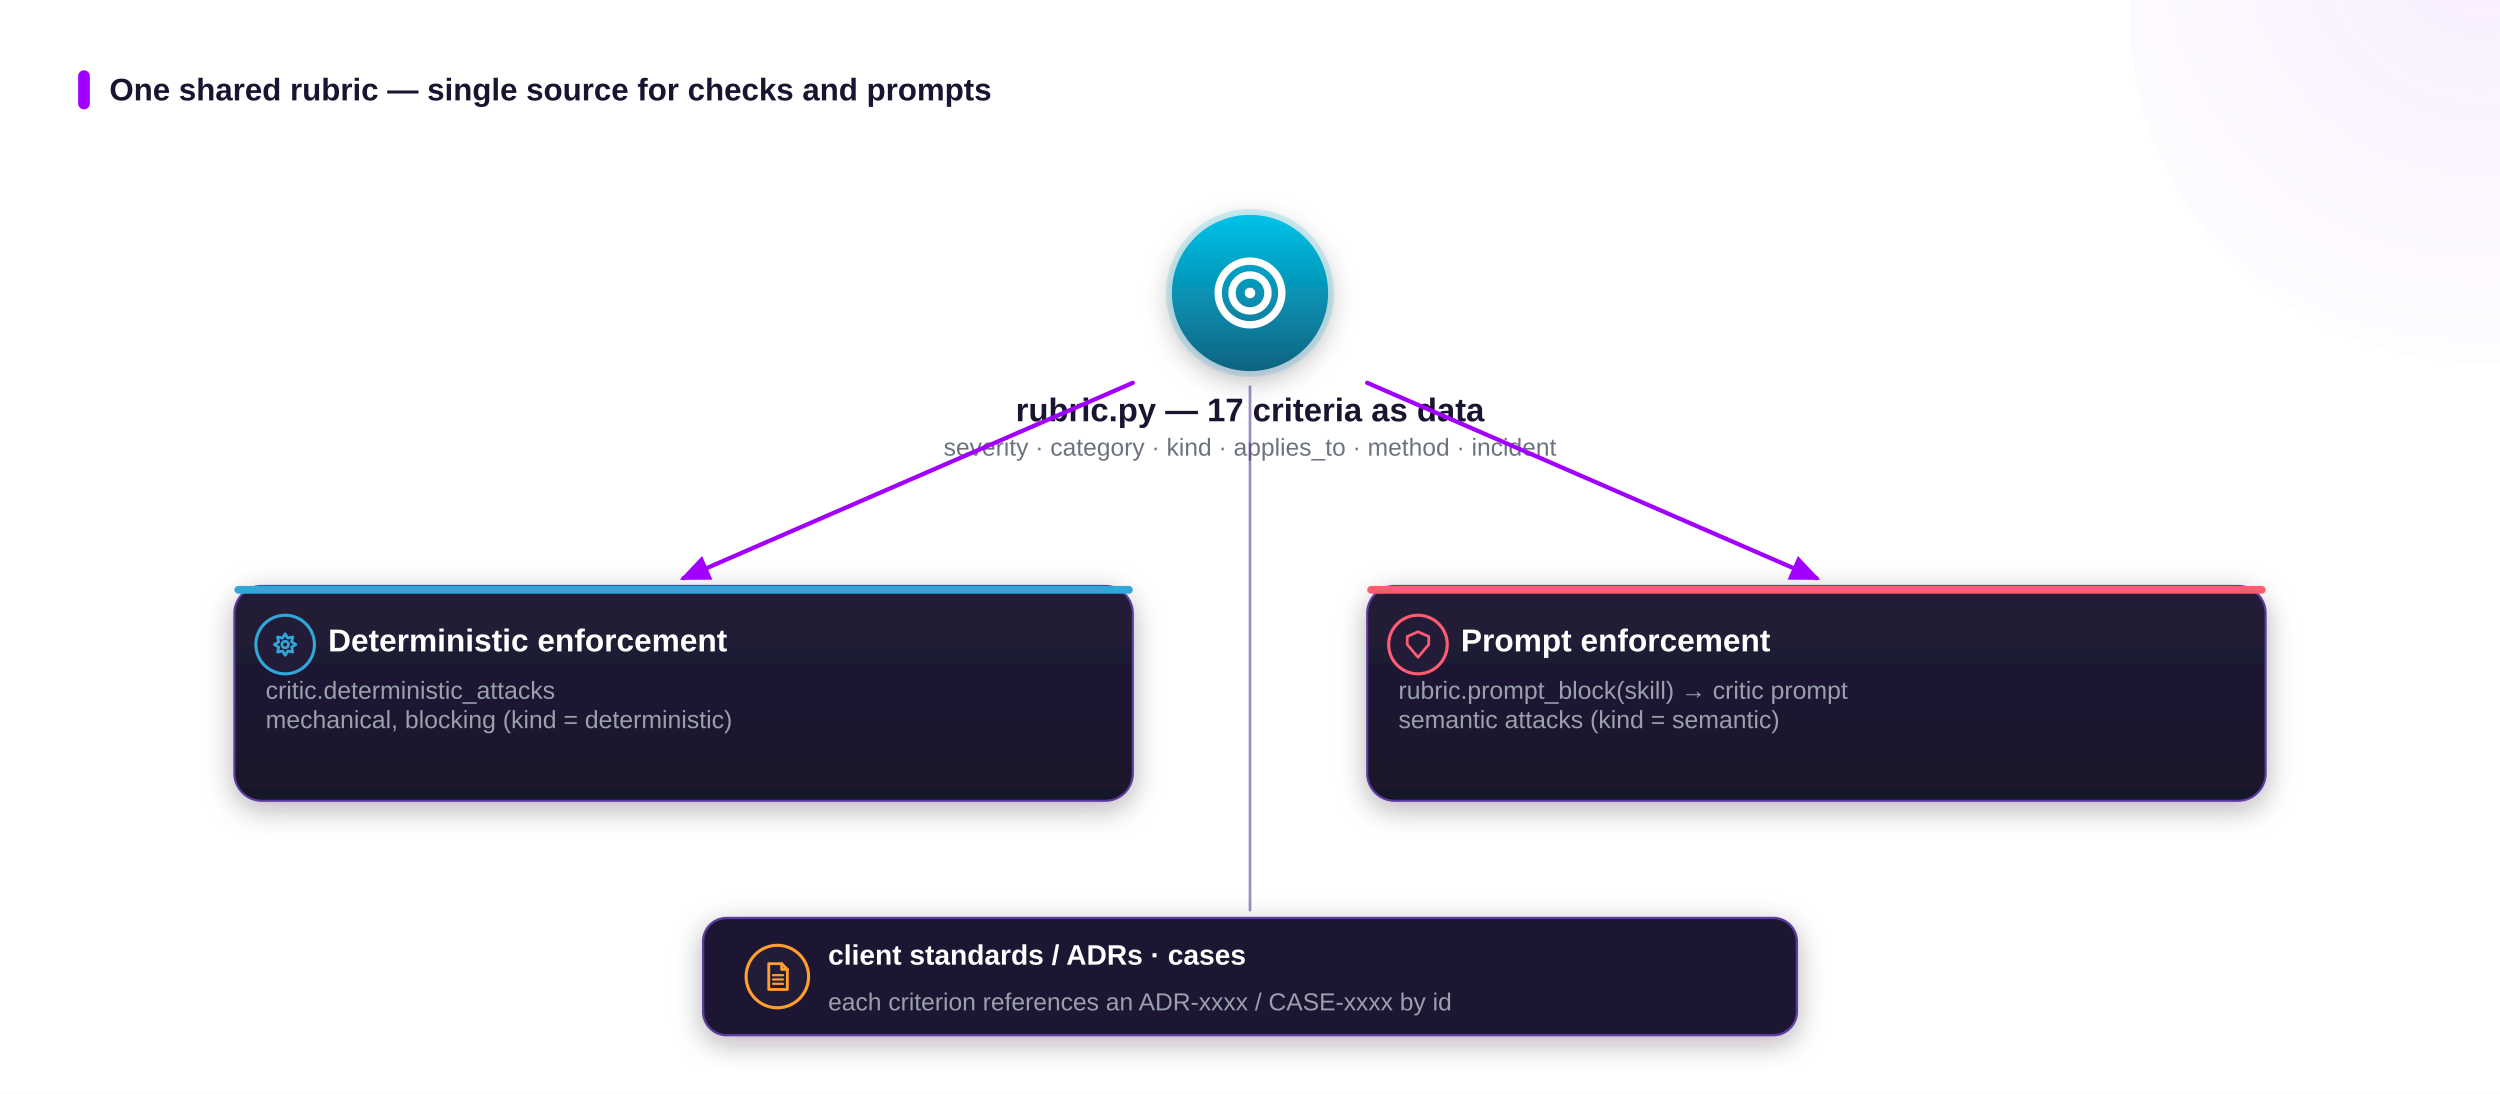
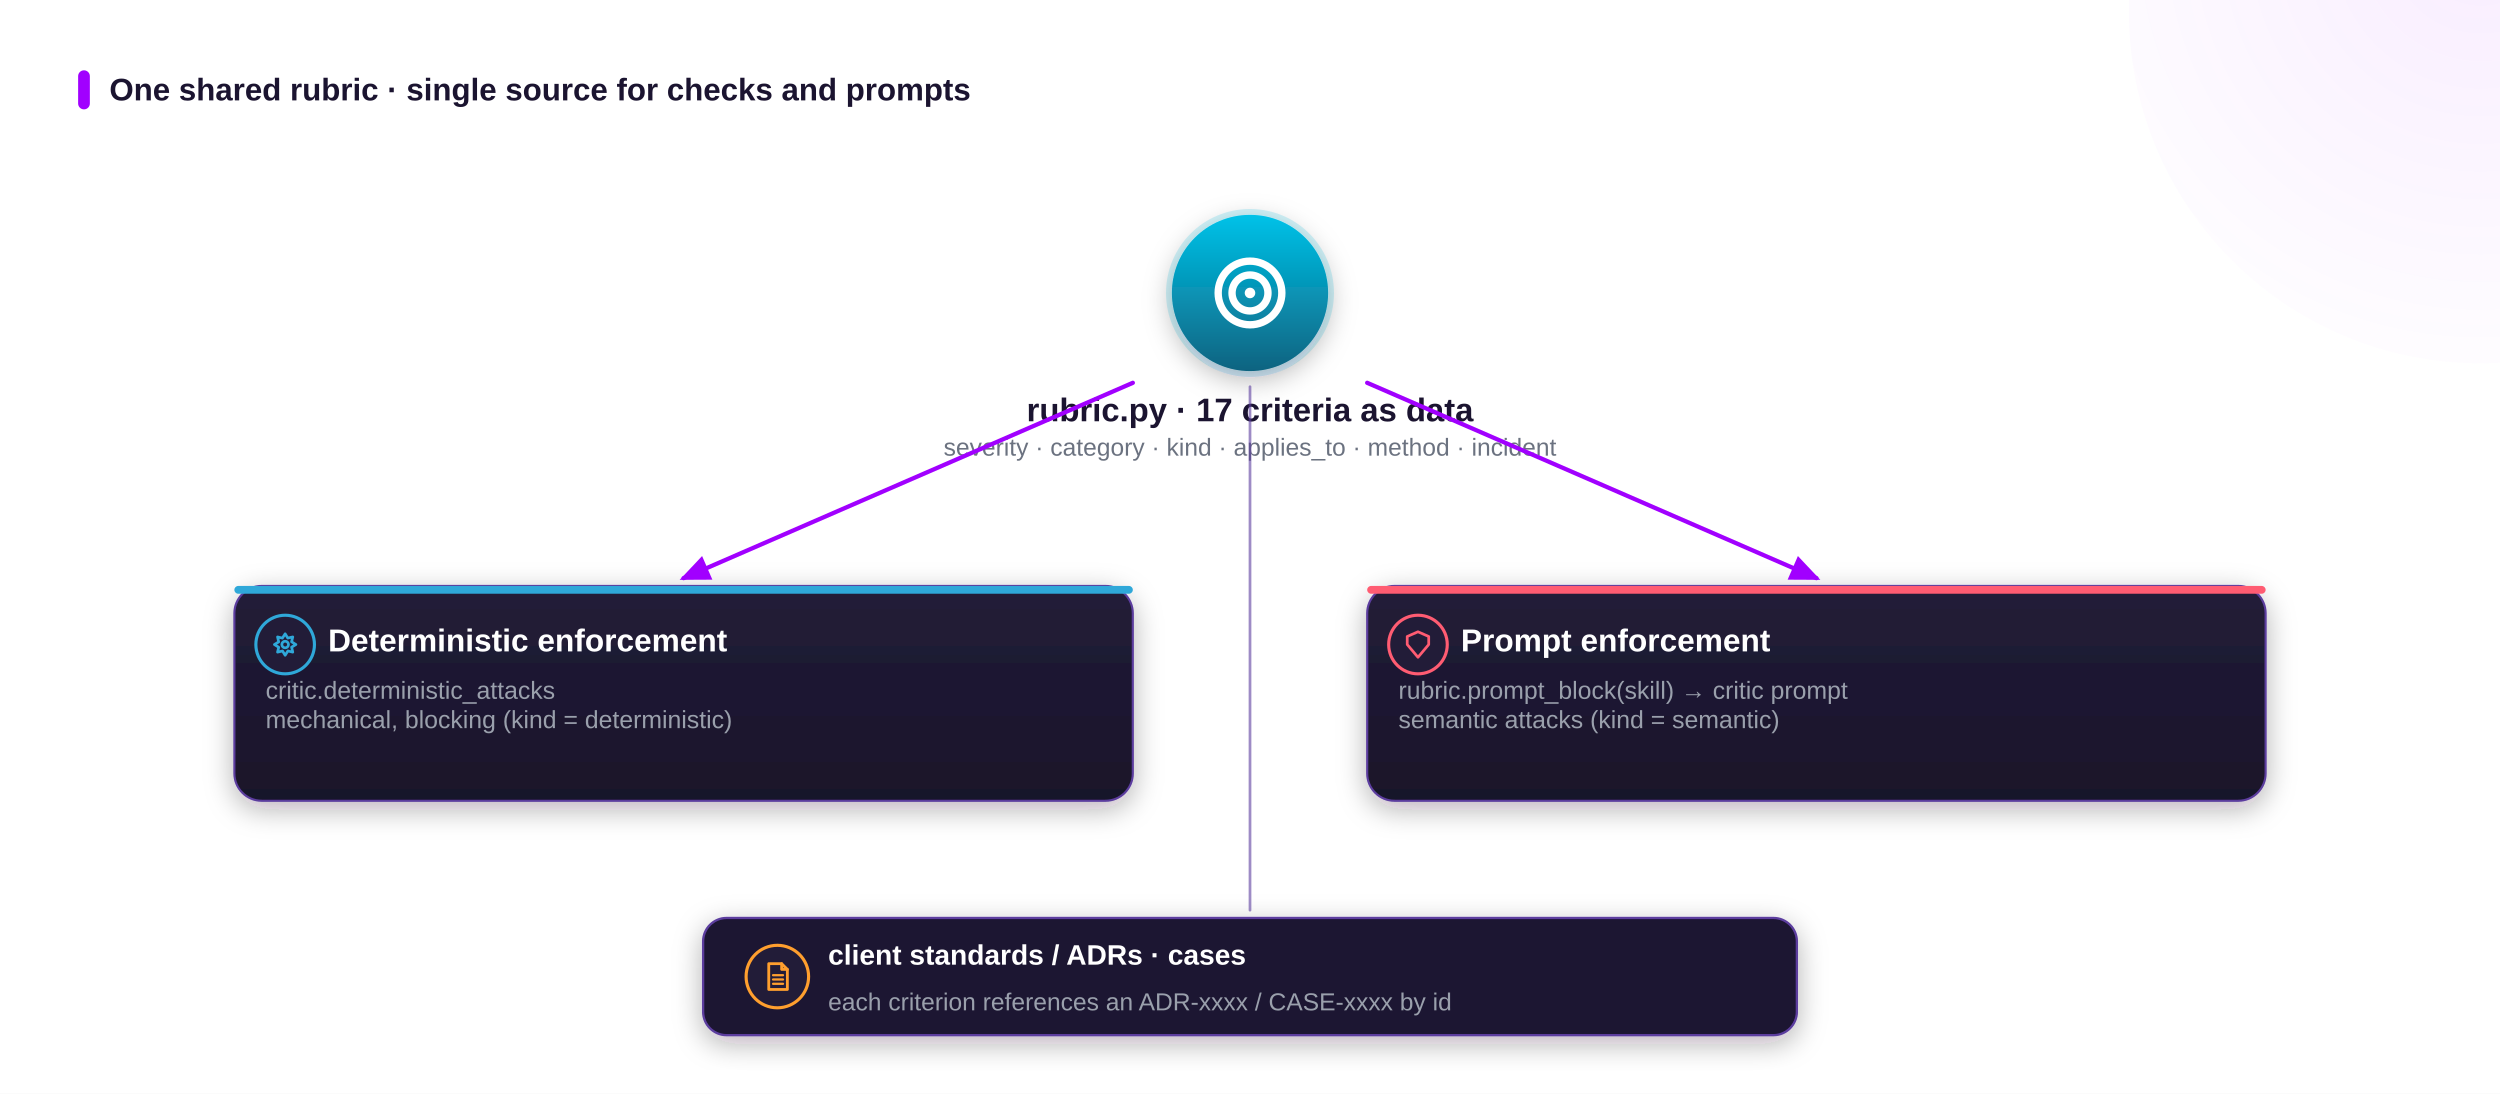
<svg xmlns="http://www.w3.org/2000/svg" viewBox="0 0 1280 560" width="1280" height="560">
  <defs>
    <filter id="softshadow" x="-30%" y="-30%" width="160%" height="160%">
      <feDropShadow dx="0" dy="4" stdDeviation="7" flood-color="#140C28" flood-opacity="0.30" />
    </filter>
    <filter id="glow" x="-50%" y="-50%" width="200%" height="200%">
      <feGaussianBlur stdDeviation="5" result="b" />
      <feMerge>
        <feMergeNode in="b" />
        <feMergeNode in="SourceGraphic" />
      </feMerge>
    </filter>
    <radialGradient id="rg1" cx="0.5" cy="0.4" r="0.7">
      <stop offset="0" stop-color="#A100FF" stop-opacity="0.07" />
      <stop offset="1" stop-color="#A100FF" stop-opacity="0" />
    </radialGradient>
    <linearGradient id="lg2" x1="0" y1="0" x2="0" y2="1">
      <stop offset="0" stop-color="#00C2E8" />
      <stop offset="1" stop-color="#0E6380" />
    </linearGradient>
    <linearGradient id="lg3" x1="0" y1="0" x2="0" y2="1">
      <stop offset="0" stop-color="#221C38" />
      <stop offset="1" stop-color="#19152A" />
    </linearGradient>
    <linearGradient id="lg4" x1="0" y1="0" x2="0" y2="1">
      <stop offset="0" stop-color="#221C38" />
      <stop offset="1" stop-color="#19152A" />
    </linearGradient>
    <marker id="ar5" markerWidth="9" markerHeight="9" refX="6" refY="3" orient="auto">
      <path d="M0,0 L7,3 L0,6 Z" fill="#A100FF" />
    </marker>
    <marker id="ar6" markerWidth="9" markerHeight="9" refX="6" refY="3" orient="auto">
      <path d="M0,0 L7,3 L0,6 Z" fill="#A100FF" />
    </marker>
  </defs>
  <rect x="0.0" y="0.0" width="1280.0" height="560.0" rx="0.0" ry="0.0" fill="#FFFFFF" />
  <circle cx="1270.0" cy="6.0" r="180.0" fill="url(#rg1)" />
  <rect x="40.0" y="36.0" width="6.0" height="20.0" rx="3.0" ry="3.0" fill="#A100FF" />
  <text x="56.0" y="51.4" font-family="Segoe UI, Calibri, Arial, sans-serif" font-size="16" text-anchor="start">
-     <tspan fill="#1B1430" font-weight="700">One shared rubric — single source for checks and prompts</tspan>
+     <tspan fill="#1B1430" font-weight="700">One shared rubric · single source for checks and prompts</tspan>
  </text>
  <circle cx="640.0" cy="150.0" r="43.0" fill="#D1F4FB" />
  <circle cx="640.0" cy="150.0" r="40.0" fill="url(#lg2)" filter="url(#softshadow)" />
  <circle cx="640.0" cy="150.0" r="16.3" fill="none" stroke="#FFFFFF" stroke-width="3.772" />
  <circle cx="640.0" cy="150.0" r="9.2" fill="none" stroke="#FFFFFF" stroke-width="3.772" />
  <circle cx="640.0" cy="150.0" r="2.7" fill="#FFFFFF" />
  <text x="640.0" y="215.7" font-family="Segoe UI, Calibri, Arial, sans-serif" font-size="16.8" text-anchor="middle">
-     <tspan fill="#1B1430" font-weight="700">rubric.py — 17 criteria as data</tspan>
+     <tspan fill="#1B1430" font-weight="700">rubric.py · 17 criteria as data</tspan>
  </text>
  <text x="640.0" y="233.3" font-family="Segoe UI, Calibri, Arial, sans-serif" font-size="12.6" text-anchor="middle">
    <tspan fill="#6B7280" font-weight="400">severity · category · kind · applies_to · method · incident</tspan>
  </text>
  <rect x="120.0" y="300.0" width="460.0" height="110.0" rx="14.0" ry="14.0" fill="url(#lg3)" stroke="#5B3D9E" stroke-width="1.1" filter="url(#softshadow)" />
  <rect x="120.0" y="300.0" width="460.0" height="4.0" rx="2.0" ry="2.0" fill="#2FA8D9" />
  <circle cx="146.0" cy="330.0" r="15.0" fill="#221C38" stroke="#2FA8D9" stroke-width="1.6" />
  <path d="M151.50,330.00 L149.31,331.34 L149.89,333.89 L147.40,333.29 L146.00,335.50 L144.66,333.31 L142.11,333.89 L142.71,331.40 L140.50,330.00 L142.69,328.66 L142.11,326.11 L144.60,326.71 L146.00,324.50 L147.34,326.69 L149.89,326.11 L149.29,328.60 Z" fill="none" stroke="#2FA8D9" stroke-width="1.4" stroke-linecap="round" stroke-linejoin="round" />
  <circle cx="146.0" cy="330.0" r="1.7" fill="none" stroke="#2FA8D9" stroke-width="1.4" />
  <text x="168.0" y="333.5" font-family="Segoe UI, Calibri, Arial, sans-serif" font-size="16.2" text-anchor="start">
    <tspan fill="#FFFFFF" font-weight="700">Deterministic enforcement</tspan>
  </text>
  <text x="136.0" y="357.8" font-family="Segoe UI, Calibri, Arial, sans-serif" font-size="12.7" text-anchor="start">
    <tspan fill="#9AA0AC" font-weight="400">critic.deterministic_attacks</tspan>
  </text>
  <text x="136.0" y="372.8" font-family="Segoe UI, Calibri, Arial, sans-serif" font-size="12.7" text-anchor="start">
    <tspan fill="#9AA0AC" font-weight="400">mechanical, blocking (kind = deterministic)</tspan>
  </text>
  <rect x="700.0" y="300.0" width="460.0" height="110.0" rx="14.0" ry="14.0" fill="url(#lg4)" stroke="#5B3D9E" stroke-width="1.1" filter="url(#softshadow)" />
  <rect x="700.0" y="300.0" width="460.0" height="4.0" rx="2.0" ry="2.0" fill="#FF5C72" />
  <circle cx="726.0" cy="330.0" r="15.0" fill="#221C38" stroke="#FF5C72" stroke-width="1.6" />
  <path d="M726.00,323.47 L731.50,325.88 L731.50,330.00 L726.00,336.53 L720.50,330.00 L720.50,325.88 Z" fill="none" stroke="#FF5C72" stroke-width="1.4" stroke-linecap="round" stroke-linejoin="round" />
  <text x="748.0" y="333.5" font-family="Segoe UI, Calibri, Arial, sans-serif" font-size="16.2" text-anchor="start">
    <tspan fill="#FFFFFF" font-weight="700">Prompt enforcement</tspan>
  </text>
  <text x="716.0" y="357.8" font-family="Segoe UI, Calibri, Arial, sans-serif" font-size="12.7" text-anchor="start">
    <tspan fill="#9AA0AC" font-weight="400">rubric.prompt_block(skill) → critic prompt</tspan>
  </text>
  <text x="716.0" y="372.8" font-family="Segoe UI, Calibri, Arial, sans-serif" font-size="12.7" text-anchor="start">
    <tspan fill="#9AA0AC" font-weight="400">semantic attacks (kind = semantic)</tspan>
  </text>
  <line x1="580.0" y1="196.0" x2="350.0" y2="296.0" stroke="#A100FF" stroke-width="2.2" stroke-linecap="round" marker-end="url(#ar5)" />
  <line x1="700.0" y1="196.0" x2="930.0" y2="296.0" stroke="#A100FF" stroke-width="2.2" stroke-linecap="round" marker-end="url(#ar6)" />
  <rect x="360.0" y="470.0" width="560.0" height="60.0" rx="12.0" ry="12.0" fill="#1B1430" stroke="#5B3D9E" stroke-width="1.2" filter="url(#softshadow)" />
  <circle cx="398.0" cy="500.0" r="16.0" fill="#221C38" stroke="#FF9F2E" stroke-width="1.6" />
  <path d="M393.60,493.40 L400.20,493.40 L403.13,496.33 L403.13,506.60 L393.60,506.60 Z" fill="none" stroke="#FF9F2E" stroke-width="1.443" stroke-linecap="round" stroke-linejoin="round" />
  <path d="M400.20,493.40 L400.20,496.33 L403.13,496.33" fill="none" stroke="#FF9F2E" stroke-width="1.443" stroke-linecap="round" stroke-linejoin="round" />
  <line x1="395.8" y1="499.3" x2="400.9" y2="499.3" stroke="#FF9F2E" stroke-width="1.155" stroke-linecap="round" />
  <line x1="395.8" y1="501.5" x2="400.9" y2="501.5" stroke="#FF9F2E" stroke-width="1.155" stroke-linecap="round" />
  <line x1="395.8" y1="503.7" x2="400.9" y2="503.7" stroke="#FF9F2E" stroke-width="1.155" stroke-linecap="round" />
  <text x="424.0" y="493.9" font-family="Segoe UI, Calibri, Arial, sans-serif" font-size="14.4" text-anchor="start">
    <tspan fill="#FFFFFF" font-weight="700">client standards / ADRs · cases</tspan>
  </text>
  <text x="424.0" y="517.3" font-family="Segoe UI, Calibri, Arial, sans-serif" font-size="12.6" text-anchor="start">
    <tspan fill="#9AA0AC" font-weight="400">each criterion references an ADR-xxxx / CASE-xxxx by id</tspan>
  </text>
  <line x1="640.0" y1="198.0" x2="640.0" y2="466.0" stroke="#5B3D9E" stroke-width="1.4" stroke-linecap="round" opacity="0.6" />
</svg>
